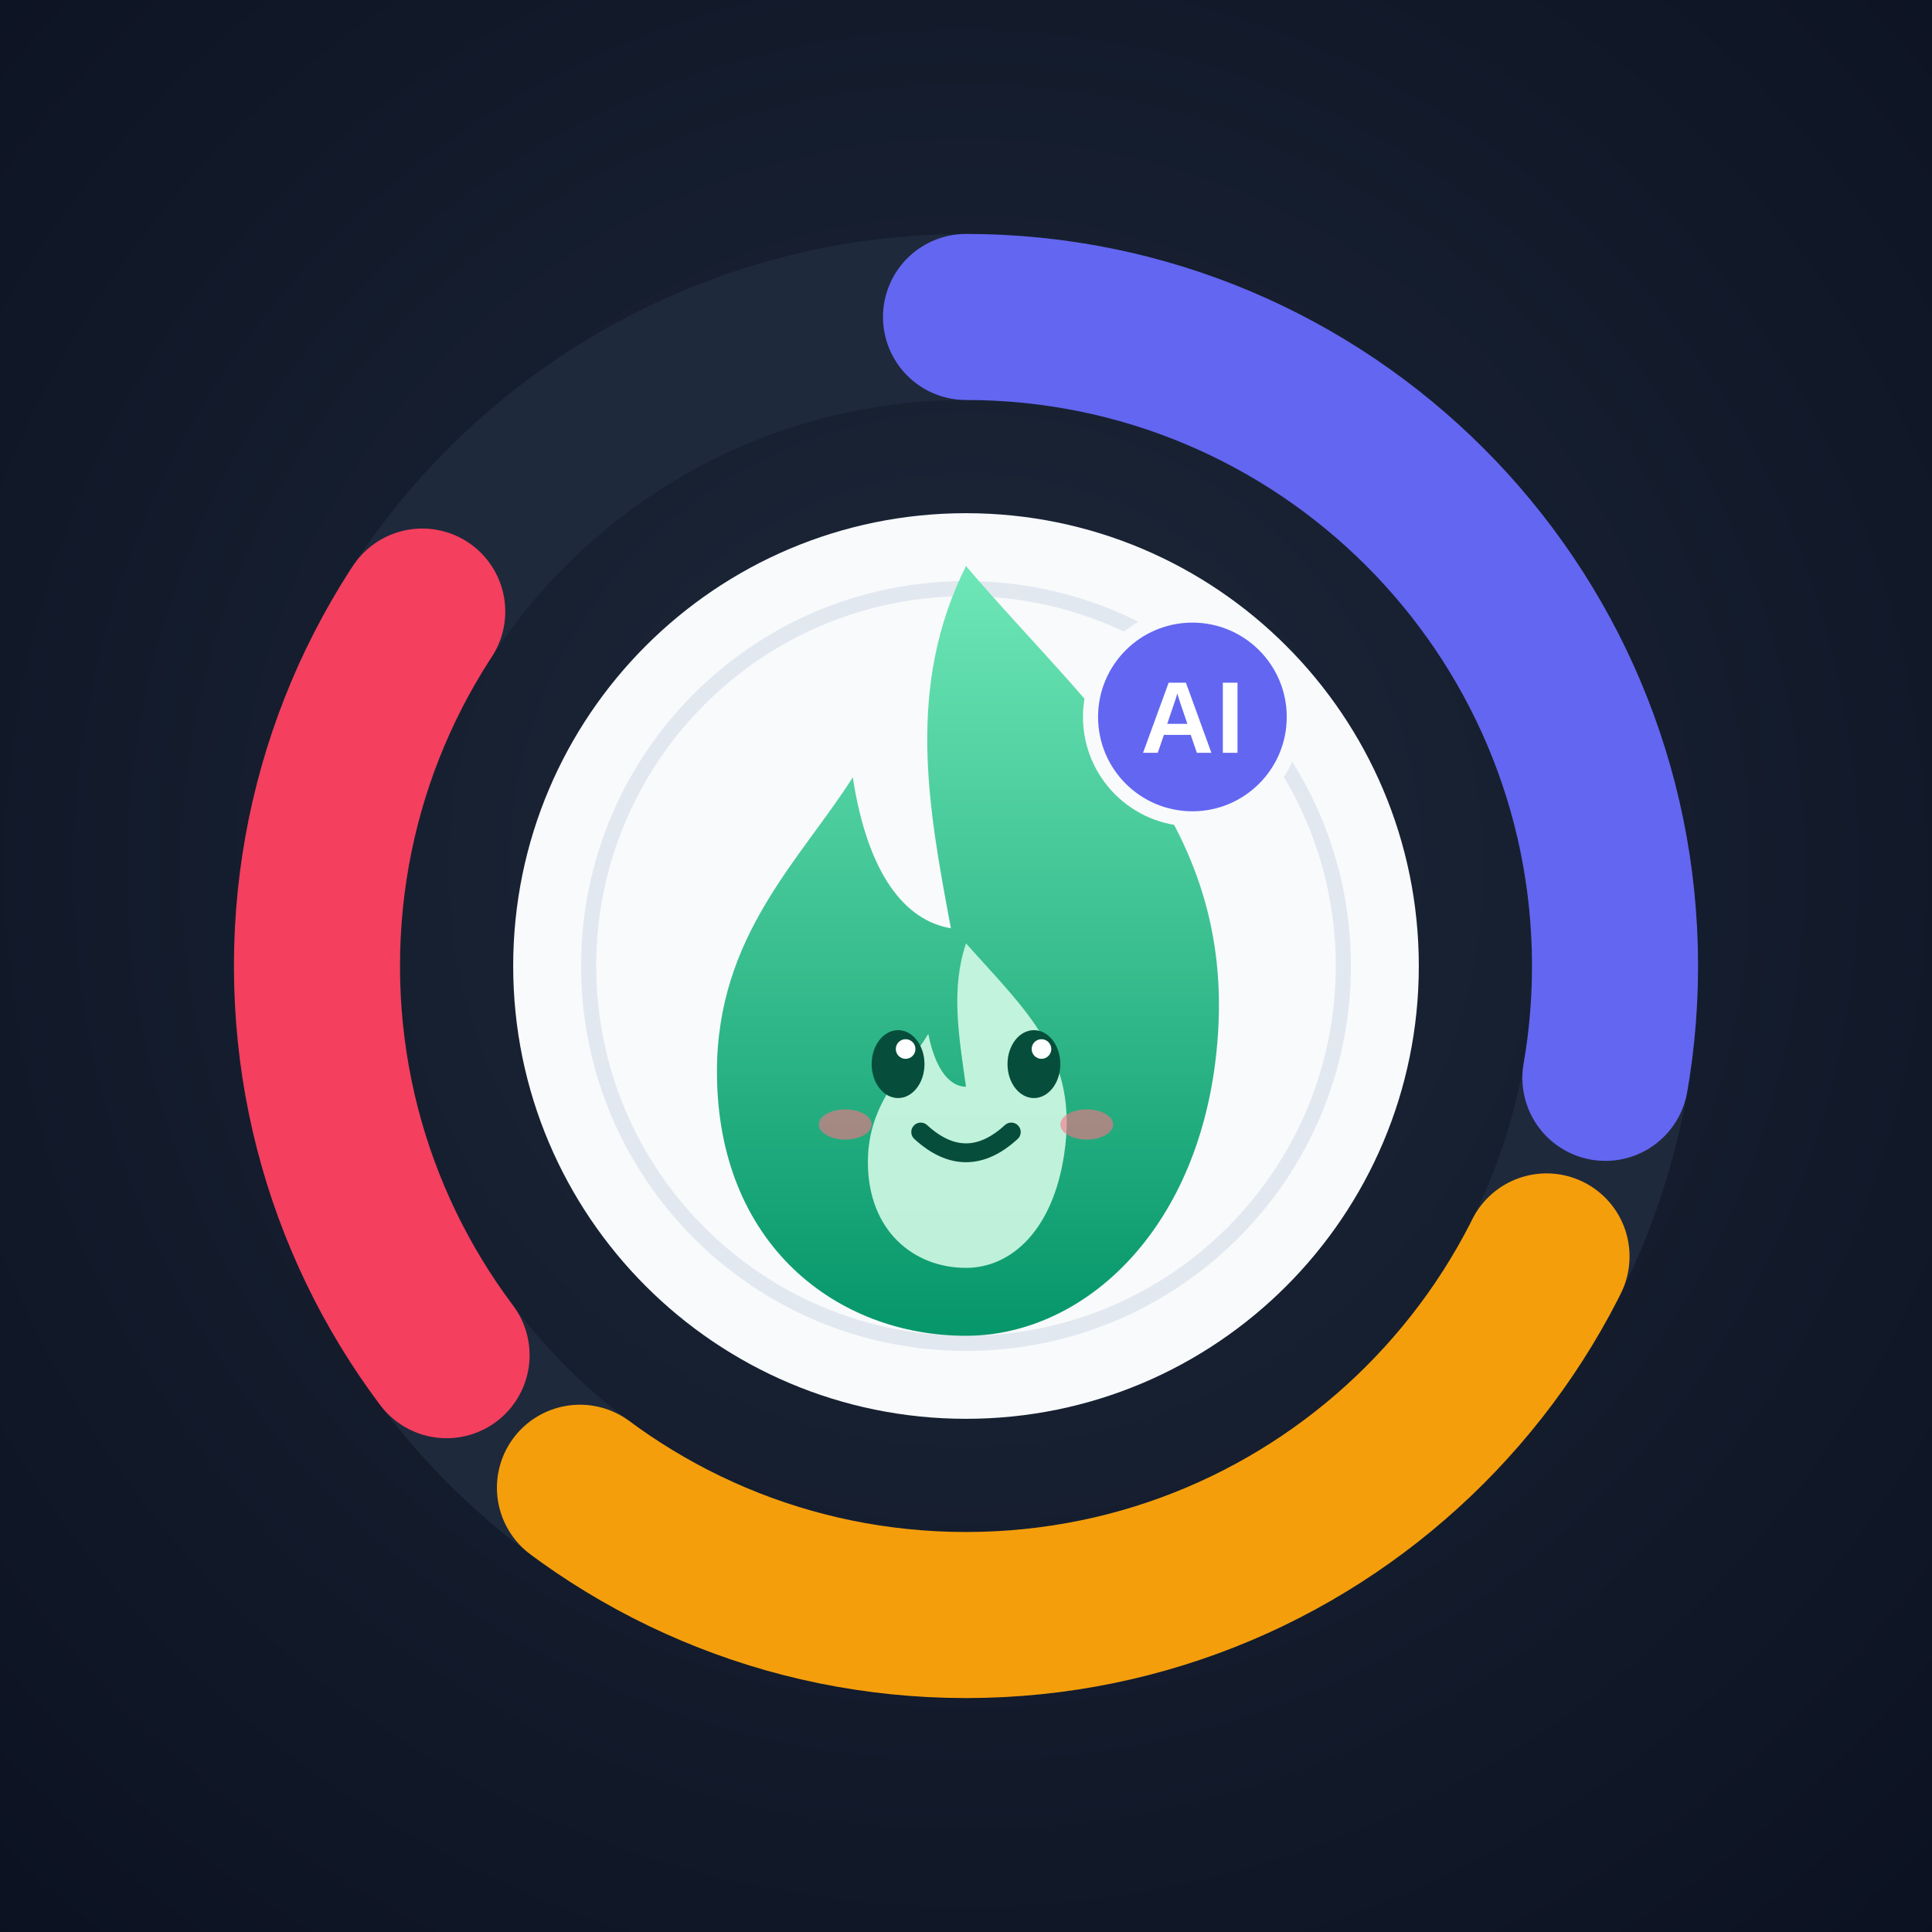
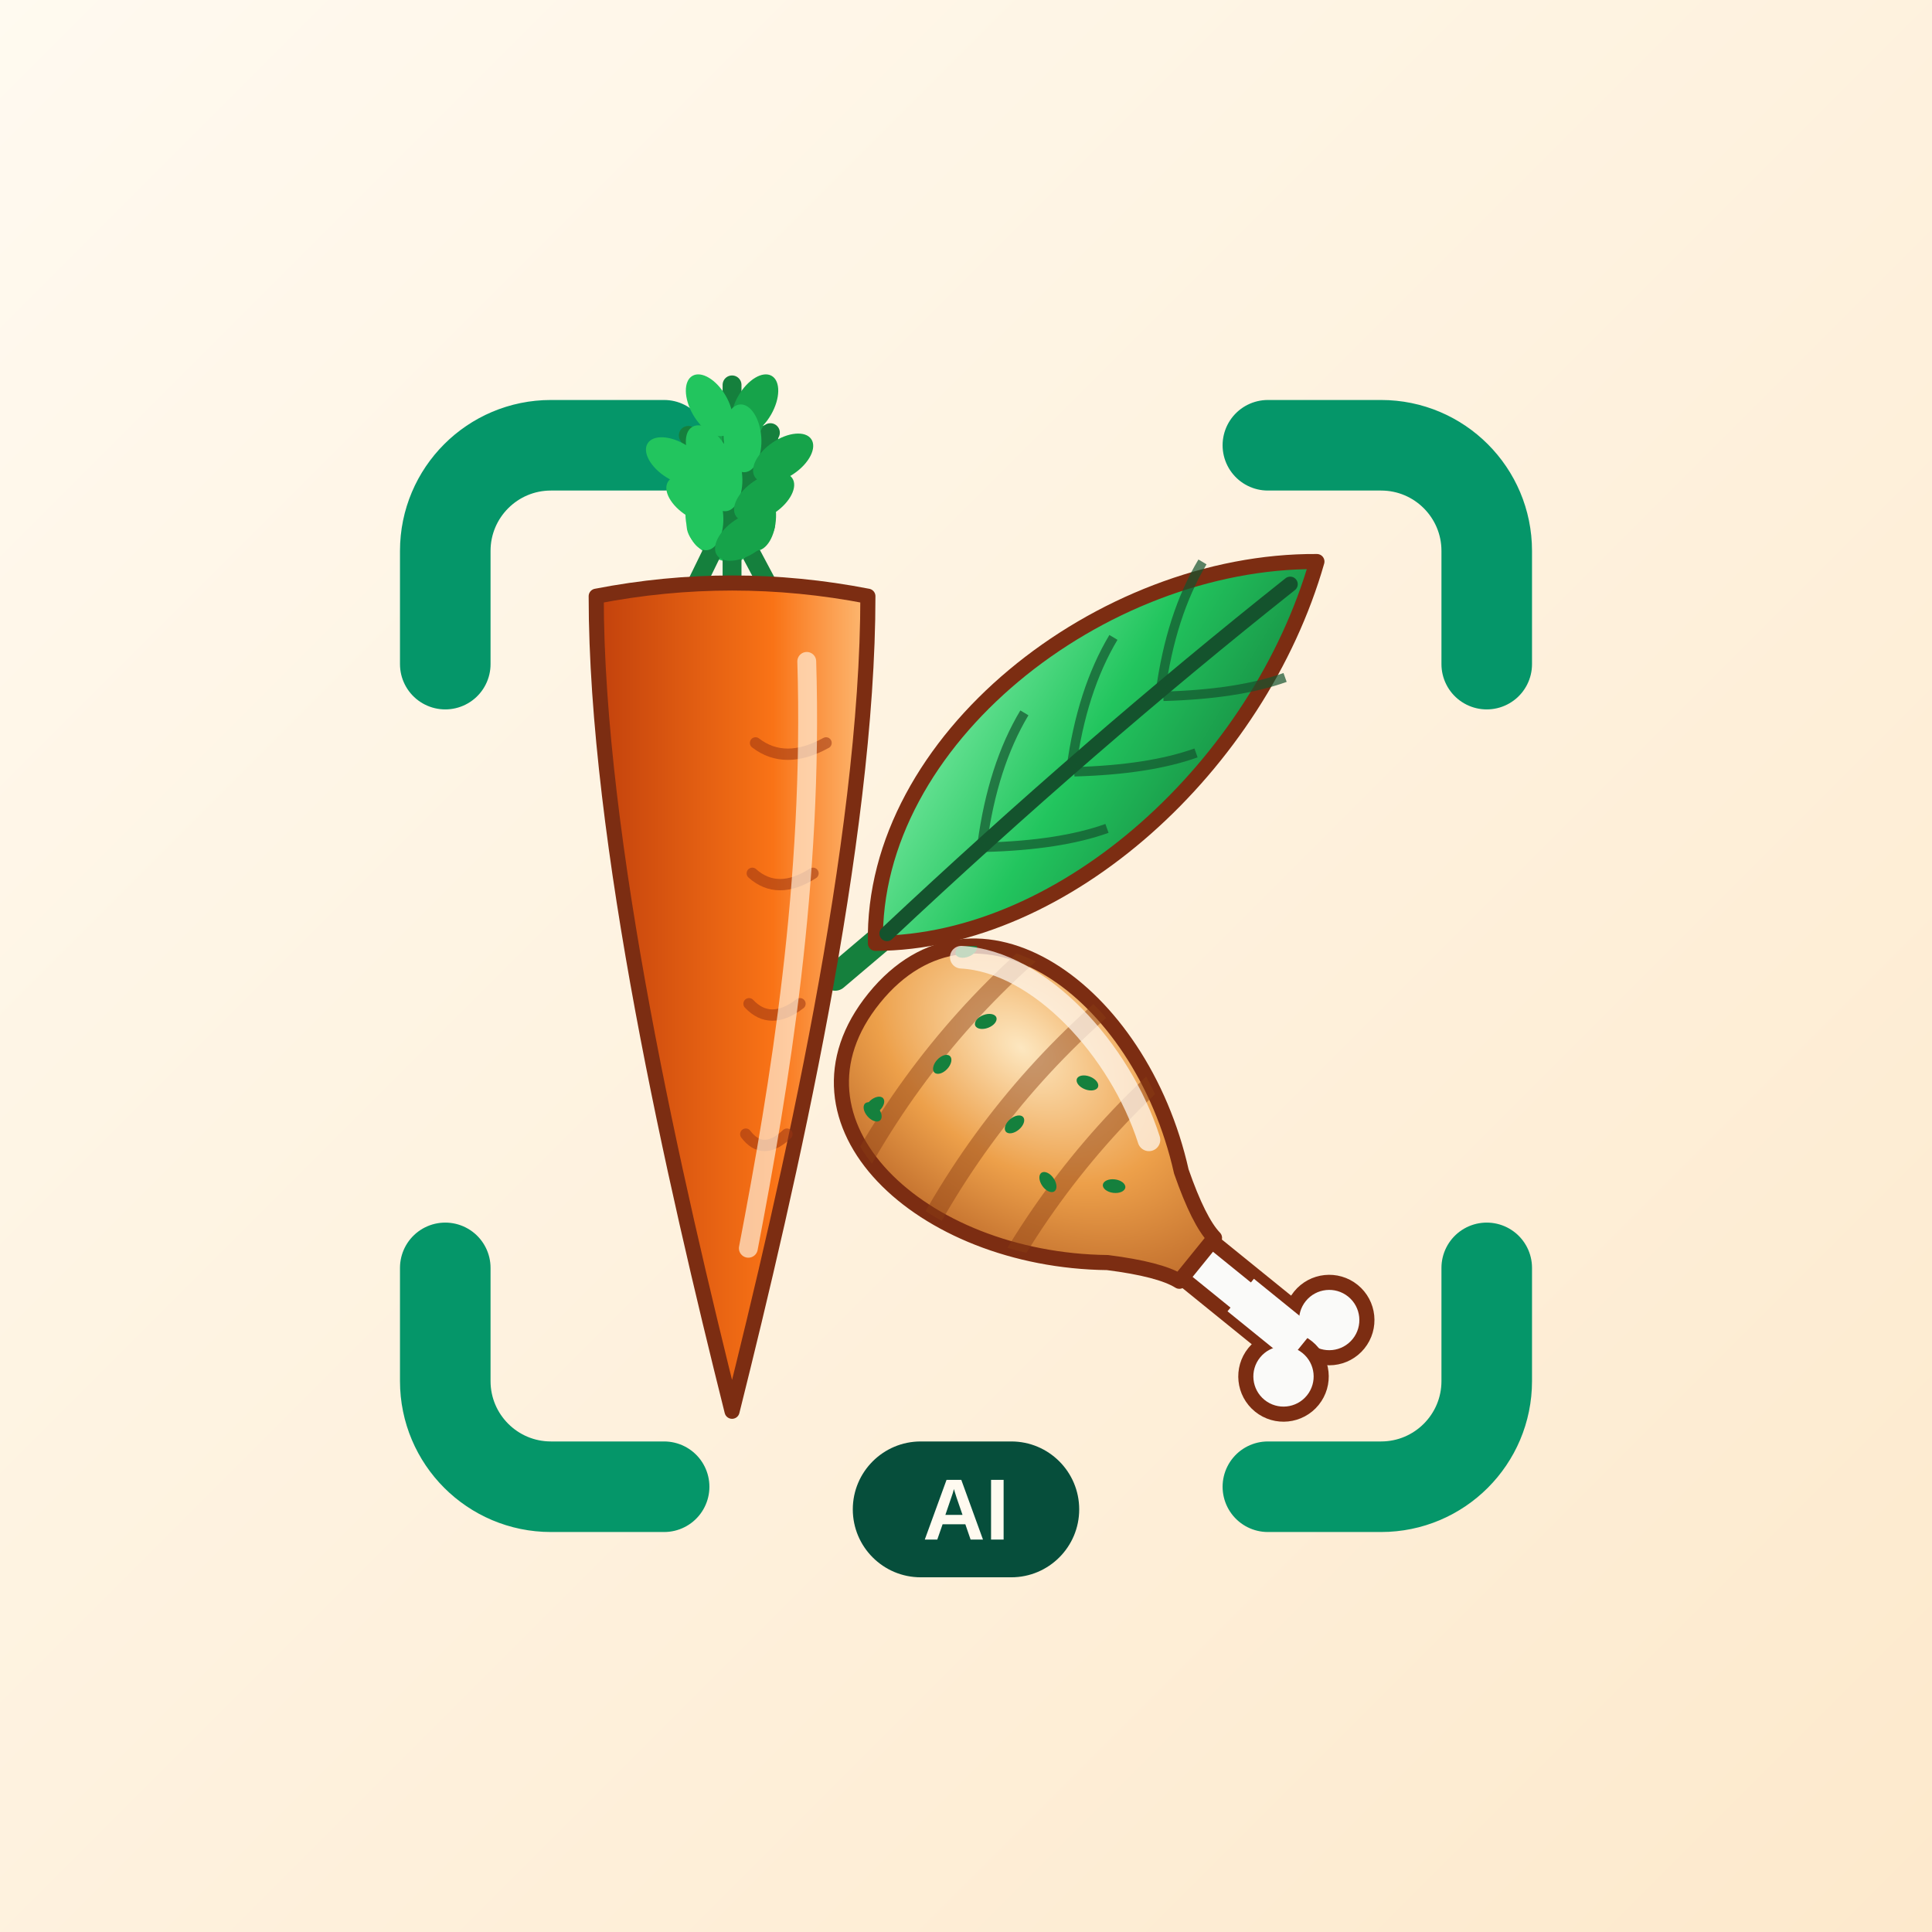
<svg xmlns="http://www.w3.org/2000/svg" viewBox="0 0 512 512">
  <defs>
-     <radialGradient id="bgB" cx=".5" cy=".45" r=".75">
-       <stop offset="0" stop-color="#1e293b" />
-       <stop offset="1" stop-color="#0b1120" />
-     </radialGradient>
-     <linearGradient id="flB" x1="0" y1="0" x2="0" y2="1">
-       <stop offset="0" stop-color="#6ee7b7" />
-       <stop offset="1" stop-color="#059669" />
+     <linearGradient id="bg" x1="0" y1="0" x2="1" y2="1">
+       <stop offset="0" stop-color="#fffaf0" />
+       <stop offset="1" stop-color="#fde9cc" />
    </linearGradient>
  </defs>
-   <rect width="512" height="512" fill="url(#bgB)" />
-   <g transform="rotate(-90 256 256)" fill="none" stroke-width="44" stroke-linecap="round">
-     <circle cx="256" cy="256" r="172" stroke="#1e293b" />
-     <circle cx="256" cy="256" r="172" stroke="#6366f1" stroke-dasharray="300 1081" />
-     <circle cx="256" cy="256" r="172" stroke="#f59e0b" stroke-dasharray="300 1081" stroke-dashoffset="-350" />
-     <circle cx="256" cy="256" r="172" stroke="#f43f5e" stroke-dasharray="210 1081" stroke-dashoffset="-700" />
+   <rect width="512" height="512" fill="url(#bg)" />
+   <g fill="none" stroke="#059669" stroke-width="24" stroke-linecap="round" stroke-linejoin="round">
+     <path d="M118 176v-30a28 28 0 0 1 28-28h30" />
+     <path d="M336 118h30a28 28 0 0 1 28 28v30" />
+     <path d="M394 336v30a28 28 0 0 1-28 28h-30" />
+     <path d="M176 394h-30a28 28 0 0 1-28-28v-30" />
  </g>
-   <circle cx="256" cy="256" r="120" fill="#f8fafc" />
-   <circle cx="256" cy="256" r="100" fill="none" stroke="#e2e8f0" stroke-width="4" />
-   <path d="M256 150c34 40 74 70 66 132-6 46-36 72-66 72-34 0-66-24-66-70 0-36 22-56 36-78 4 26 14 38 26 40-6-32-12-64 4-96z" fill="url(#flB)" />
-   <path d="M256 250c16 18 30 30 26 56-3 20-14 30-26 30-14 0-26-10-26-28 0-16 10-24 16-34 2 10 6 14 10 14-2-14-4-26 0-38z" fill="#d1fae5" opacity=".9" />
-   <ellipse cx="238" cy="282" rx="7" ry="9" fill="#064e3b" />
-   <ellipse cx="274" cy="282" rx="7" ry="9" fill="#064e3b" />
-   <circle cx="240" cy="278" r="2.6" fill="#fff" />
-   <circle cx="276" cy="278" r="2.6" fill="#fff" />
-   <path d="M244 300q12 11 24 0" stroke="#064e3b" stroke-width="5" stroke-linecap="round" fill="none" />
-   <ellipse cx="224" cy="298" rx="7" ry="4" fill="#fb7185" opacity=".6" />
-   <ellipse cx="288" cy="298" rx="7" ry="4" fill="#fb7185" opacity=".6" />
-   <g transform="translate(316 190)">
-     <circle r="29" fill="#f8fafc" />
-     <circle r="25" fill="#6366f1" />
-     <text x="0" y="9.5" text-anchor="middle" font-family="Arial, Helvetica, sans-serif" font-weight="800" font-size="27" fill="#ffffff" letter-spacing="0.5">AI</text>
+   <g transform="translate(232 250) rotate(-40.28)">
+     <defs>
+       <linearGradient id="lg21" x1="0" y1="0" x2="1" y2="1">
+         <stop offset="0" stop-color="#86efac" />
+         <stop offset=".5" stop-color="#22c55e" />
+         <stop offset="1" stop-color="#15803d" />
+       </linearGradient>
+     </defs>
+     <path d="M-14 0 L4 0" stroke="#15803d" stroke-width="7" stroke-linecap="round" />
+     <path d="M0 0 C34.028 -41.85 111.365 -38.75 154.674 -1.55 C108.272 29.45 38.668 32.55 0 0Z" fill="url(#lg21)" stroke="#7c2d12" stroke-width="4" stroke-linejoin="round" />
+     <path d="M4 0 Q77.337 -3.72 145.393 -1.55" stroke="#14532d" stroke-width="4" stroke-linecap="round" fill="none" />
+     <path d="M38.668 -1.86 q15.467 -13.95 30.935 -19.22" stroke="#14532d" stroke-width="2.5" fill="none" opacity=".7" />
+     <path d="M38.668 -0.62 q15.467 12.4 27.841 17.05" stroke="#14532d" stroke-width="2.5" fill="none" opacity=".7" />
+     <path d="M69.603 -1.86 q15.467 -13.95 30.935 -19.22" stroke="#14532d" stroke-width="2.5" fill="none" opacity=".7" />
+     <path d="M69.603 -0.62 q15.467 12.4 27.841 17.05" stroke="#14532d" stroke-width="2.5" fill="none" opacity=".7" />
+     <path d="M100.538 -1.86 q15.467 -13.95 30.935 -19.22" stroke="#14532d" stroke-width="2.5" fill="none" opacity=".7" />
+     <path d="M100.538 -0.62 q15.467 12.4 27.841 17.05" stroke="#14532d" stroke-width="2.5" fill="none" opacity=".7" />
+   </g>
+   <g transform="translate(236 268) rotate(39.02)">
+     <defs>
+       <radialGradient id="dg22" cx=".35" cy=".3" r=".9">
+         <stop offset="0" stop-color="#fde7c0" />
+         <stop offset=".45" stop-color="#eda04a" />
+         <stop offset="1" stop-color="#a8521c" />
+       </radialGradient>
+       <clipPath id="dc23">
+         <path d="M-5.55 0 C-5.55 -42.55 47.778 -46.25 86.597 -15.54 Q98.541 -8.14 104.514 -7.4 L104.514 7.4 Q98.541 8.14 86.597 15.54 C47.778 46.25 -5.55 42.55 -5.55 0Z" />
+       </clipPath>
+     </defs>
+     <rect x="92.569" y="-6.29" width="44.792" height="12.58" rx="6.29" fill="#fafaf9" stroke="#7c2d12" stroke-width="4" stroke-linejoin="round" />
+     <circle cx="141.84" cy="-9.62" r="9.99" fill="#fafaf9" stroke="#7c2d12" stroke-width="4" stroke-linejoin="round" />
+     <circle cx="141.84" cy="9.62" r="9.99" fill="#fafaf9" stroke="#7c2d12" stroke-width="4" stroke-linejoin="round" />
+     <rect x="119.444" y="-5.55" width="20.903" height="11.1" fill="#fafaf9" />
+     <path d="M-5.55 0 C-5.55 -42.55 47.778 -46.25 86.597 -15.54 Q98.541 -8.14 104.514 -7.4 L104.514 7.4 Q98.541 8.14 86.597 15.54 C47.778 46.25 -5.55 42.55 -5.55 0Z" fill="url(#dg22)" stroke="#7c2d12" stroke-width="4" stroke-linejoin="round" />
+     <g clip-path="url(#dc23)">
+       <path d="M20.903 -44.4 q-9.25 44.4 0 88.8" stroke="#8a3c12" stroke-width="5" stroke-linecap="round" fill="none" opacity=".45" />
+       <path d="M44.792 -44.4 q-9.25 44.4 0 88.8" stroke="#8a3c12" stroke-width="5" stroke-linecap="round" fill="none" opacity=".45" />
+       <path d="M68.68 -44.4 q-9.25 44.4 0 88.8" stroke="#8a3c12" stroke-width="5" stroke-linecap="round" fill="none" opacity=".45" />
+       <ellipse cx="19.5" cy="2.3" rx="3" ry="1.8" fill="#15803d" transform="rotate(94 19.5 2.3)" />
+       <ellipse cx="75.2" cy="-1.3" rx="3" ry="1.8" fill="#15803d" transform="rotate(148 75.2 -1.3)" />
+       <ellipse cx="5.4" cy="-25.2" rx="3" ry="1.8" fill="#15803d" transform="rotate(120 5.4 -25.2)" />
+       <ellipse cx="21.3" cy="-13.8" rx="3" ry="1.8" fill="#15803d" transform="rotate(120 21.3 -13.8)" />
+       <ellipse cx="44.4" cy="2.6" rx="3" ry="1.8" fill="#15803d" transform="rotate(101 44.4 2.6)" />
+       <ellipse cx="52.5" cy="-18.1" rx="3" ry="1.8" fill="#15803d" transform="rotate(162 52.5 -18.1)" />
+       <ellipse cx="12.5" cy="22.1" rx="3" ry="1.8" fill="#15803d" transform="rotate(99 12.5 22.1)" />
+       <ellipse cx="60.9" cy="8.9" rx="3" ry="1.8" fill="#15803d" transform="rotate(16 60.9 8.9)" />
+       <ellipse cx="13.1" cy="23.7" rx="3" ry="1.8" fill="#15803d" transform="rotate(10 13.1 23.7)" />
+     </g>
+     <path d="M5.55 -22.94 C22.396 -35.15 53.75 -30.34 74.653 -16.65" stroke="#fff7ed" stroke-width="6" stroke-linecap="round" fill="none" opacity=".75" />
+   </g>
+   <g transform="translate(194 158) rotate(90.00)">
+     <defs>
+       <linearGradient id="cg24" x1="0" y1="0" x2="0" y2="1">
+         <stop offset="0" stop-color="#fdba74" />
+         <stop offset=".35" stop-color="#f97316" />
+         <stop offset="1" stop-color="#c2410c" />
+       </linearGradient>
+     </defs>
+     <g transform="translate(-2 -10) rotate(152)">
+       <path d="M0 0 L46 0" stroke="#15803d" stroke-width="5" stroke-linecap="round" />
+       <ellipse cx="18.4" cy="-6" rx="9" ry="5" fill="#22c55e" transform="rotate(-30 18.4 -6)" />
+       <ellipse cx="18.4" cy="6" rx="9" ry="5" fill="#16a34a" transform="rotate(30 18.4 6)" />
+       <ellipse cx="29.9" cy="-6" rx="9" ry="5" fill="#22c55e" transform="rotate(-30 29.9 -6)" />
+       <ellipse cx="29.9" cy="6" rx="9" ry="5" fill="#16a34a" transform="rotate(30 29.9 6)" />
+       <ellipse cx="41.4" cy="-6" rx="9" ry="5" fill="#22c55e" transform="rotate(-30 41.4 -6)" />
+       <ellipse cx="41.4" cy="6" rx="9" ry="5" fill="#16a34a" transform="rotate(30 41.4 6)" />
+     </g>
+     <g transform="translate(-2 0) rotate(180)">
+       <path d="M0 0 L54 0" stroke="#15803d" stroke-width="5" stroke-linecap="round" />
+       <ellipse cx="21.6" cy="-6" rx="9" ry="5" fill="#22c55e" transform="rotate(-30 21.6 -6)" />
+       <ellipse cx="21.6" cy="6" rx="9" ry="5" fill="#16a34a" transform="rotate(30 21.6 6)" />
+       <ellipse cx="35.1" cy="-6" rx="9" ry="5" fill="#22c55e" transform="rotate(-30 35.1 -6)" />
+       <ellipse cx="35.1" cy="6" rx="9" ry="5" fill="#16a34a" transform="rotate(30 35.1 6)" />
+       <ellipse cx="48.6" cy="-6" rx="9" ry="5" fill="#22c55e" transform="rotate(-30 48.6 -6)" />
+       <ellipse cx="48.6" cy="6" rx="9" ry="5" fill="#16a34a" transform="rotate(30 48.6 6)" />
+     </g>
+     <g transform="translate(-2 10) rotate(206)">
+       <path d="M0 0 L46 0" stroke="#15803d" stroke-width="5" stroke-linecap="round" />
+       <ellipse cx="18.4" cy="-6" rx="9" ry="5" fill="#22c55e" transform="rotate(-30 18.4 -6)" />
+       <ellipse cx="18.4" cy="6" rx="9" ry="5" fill="#16a34a" transform="rotate(30 18.4 6)" />
+       <ellipse cx="29.9" cy="-6" rx="9" ry="5" fill="#22c55e" transform="rotate(-30 29.9 -6)" />
+       <ellipse cx="29.9" cy="6" rx="9" ry="5" fill="#16a34a" transform="rotate(30 29.9 6)" />
+       <ellipse cx="41.4" cy="-6" rx="9" ry="5" fill="#22c55e" transform="rotate(-30 41.4 -6)" />
+       <ellipse cx="41.4" cy="6" rx="9" ry="5" fill="#16a34a" transform="rotate(30 41.4 6)" />
+     </g>
+     <path d="M0 -36.0 C64.8 -36.0 155.52 -15.12 216.0 0 C155.52 15.12 64.8 36.0 0 36.0 Q-7 0 0 -36.0Z" fill="url(#cg24)" stroke="#7c2d12" stroke-width="4" stroke-linejoin="round" />
+     <path d="M38.88 -24.912 q6 10.899 0 18.684" stroke="#9a3412" stroke-width="3" stroke-linecap="round" fill="none" opacity=".55" />
+     <path d="M73.44 -21.456 q6 9.387 0 16.092" stroke="#9a3412" stroke-width="3" stroke-linecap="round" fill="none" opacity=".55" />
+     <path d="M108.0 -18.0 q6 7.875 0 13.5" stroke="#9a3412" stroke-width="3" stroke-linecap="round" fill="none" opacity=".55" />
+     <path d="M142.56 -14.544 q6 6.363 0 10.908" stroke="#9a3412" stroke-width="3" stroke-linecap="round" fill="none" opacity=".55" />
+     <path d="M17.28 -19.8 C75.6 -21.6 129.6 -12.6 172.8 -4.32" stroke="#ffedd5" stroke-width="5" stroke-linecap="round" fill="none" opacity=".7" />
+   </g>
+   <g transform="translate(256 400)">
+     <rect x="-30" y="-18" width="60" height="36" rx="18" fill="#064e3b" />
+     <text x="0" y="8" text-anchor="middle" font-family="Arial,Helvetica,sans-serif" font-weight="800" font-size="23" fill="#fffaf0">AI</text>
  </g>
</svg>
